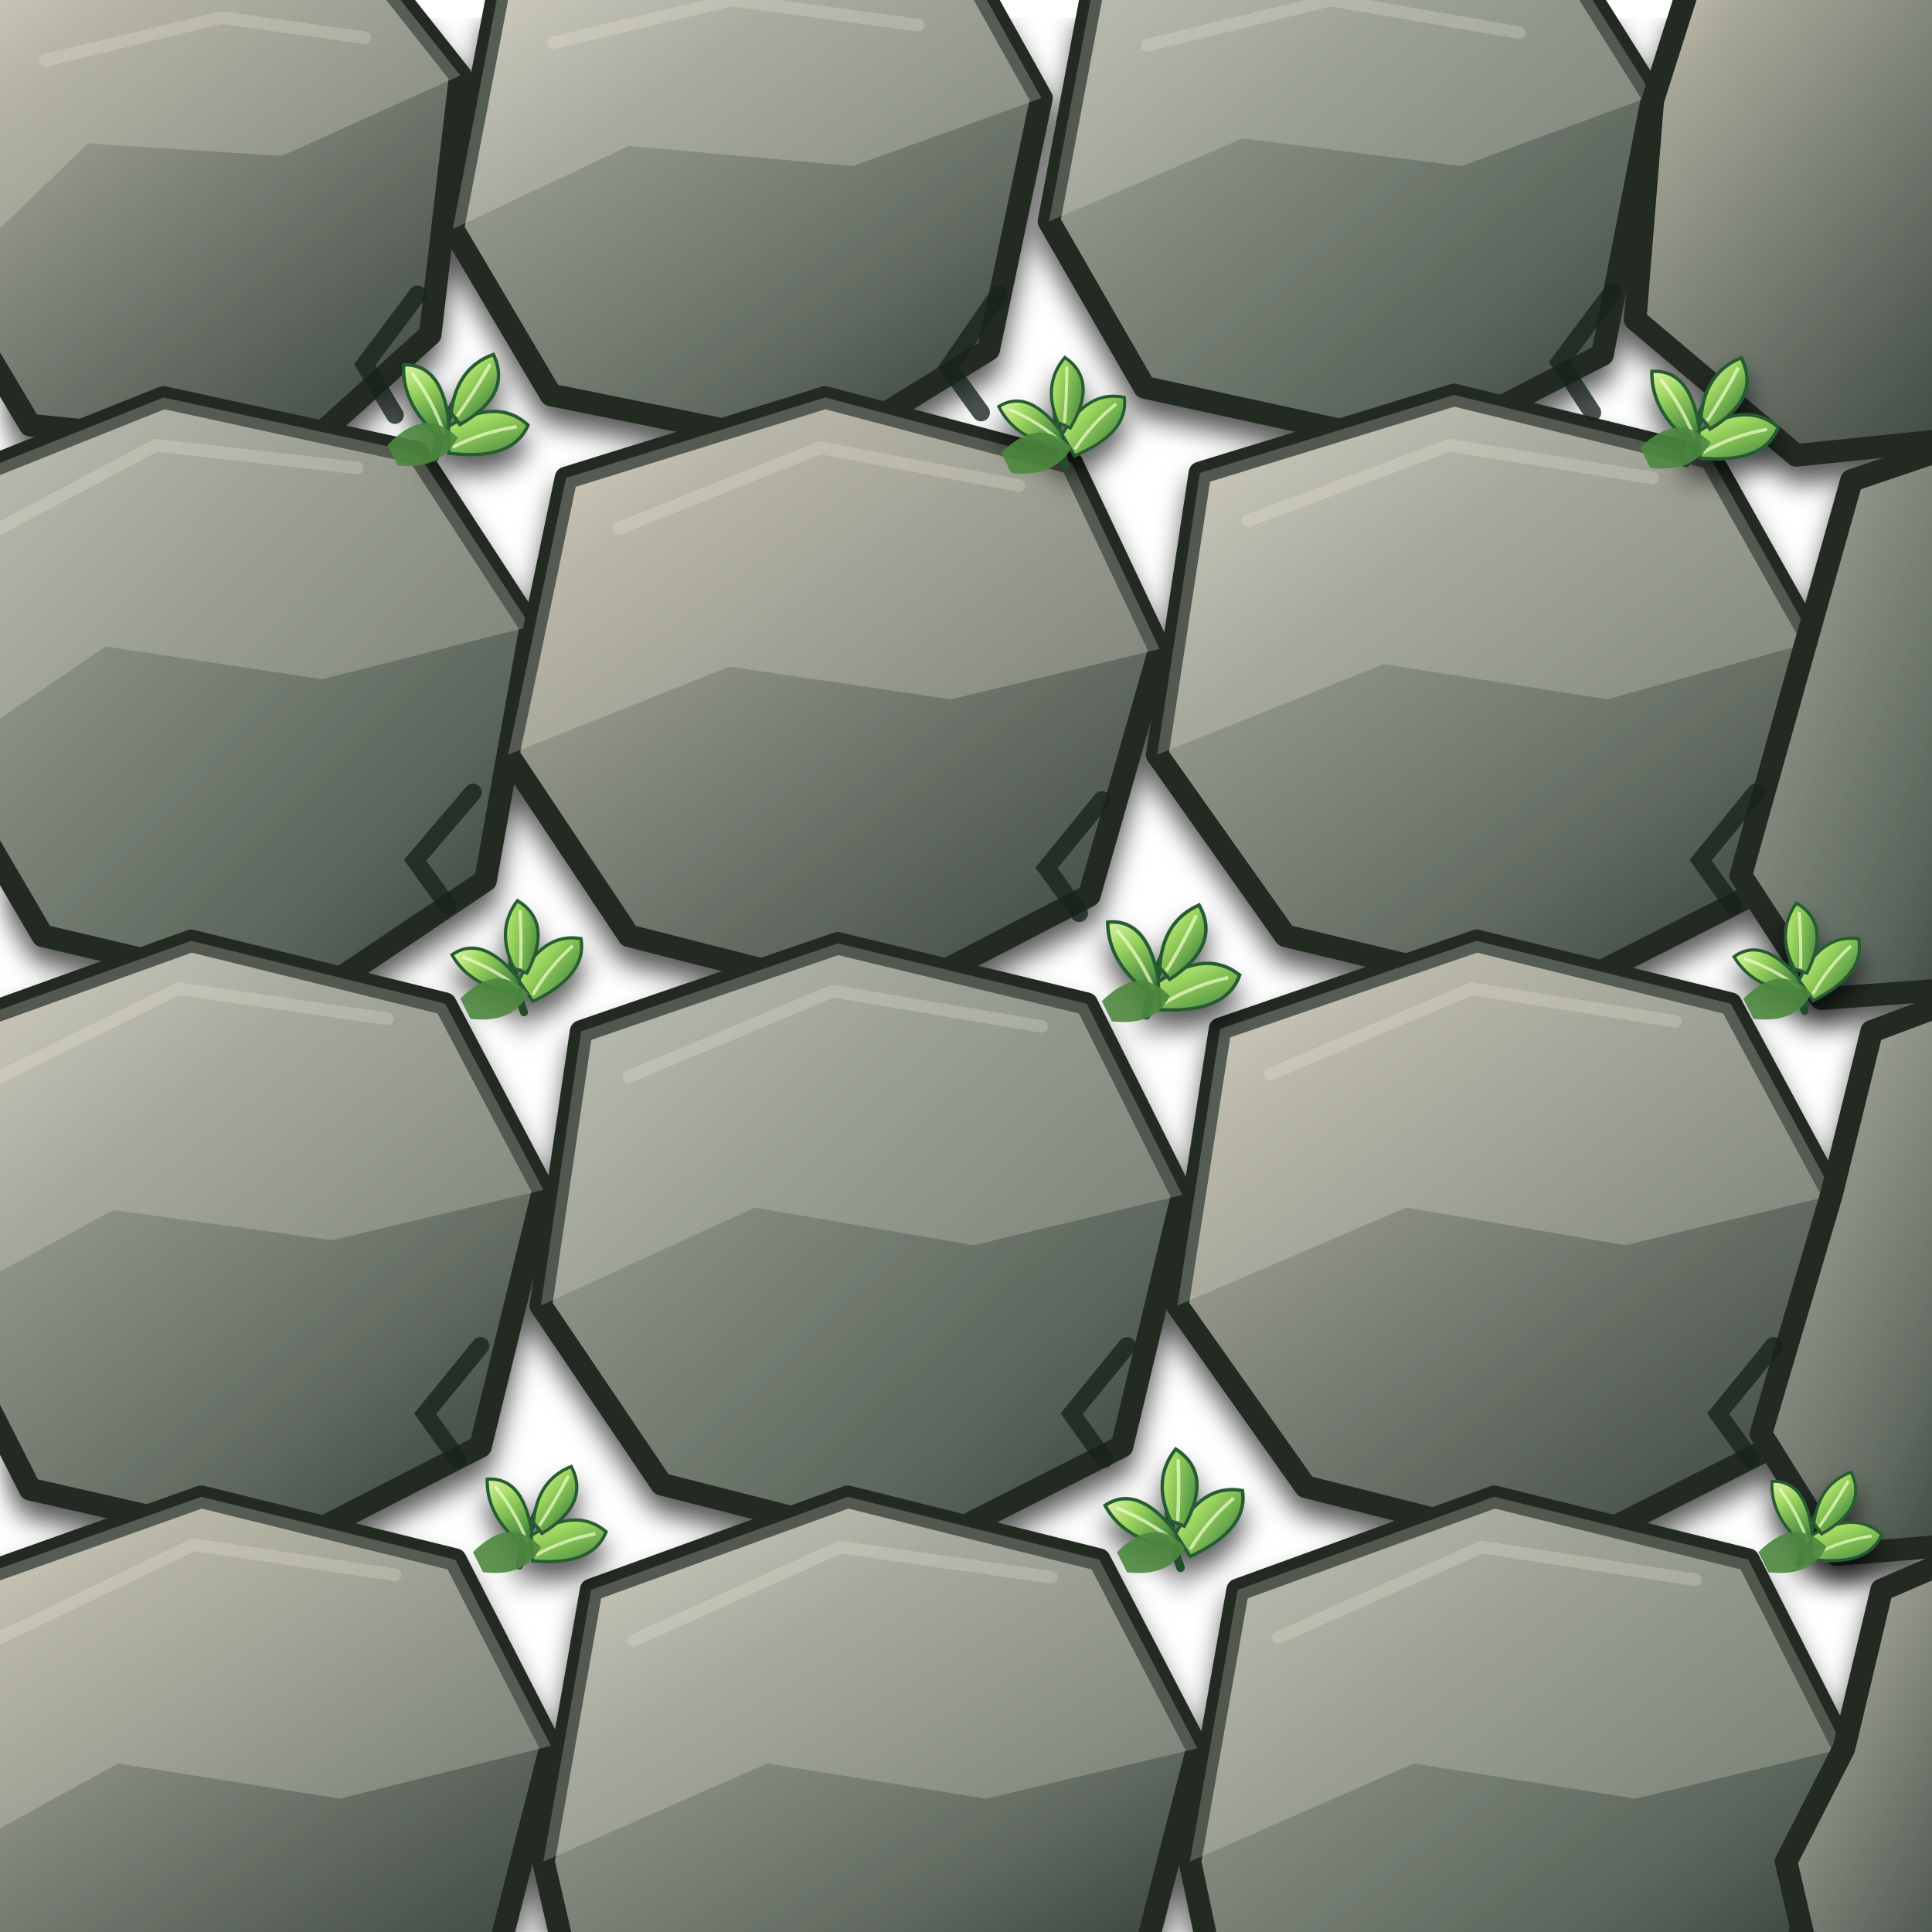
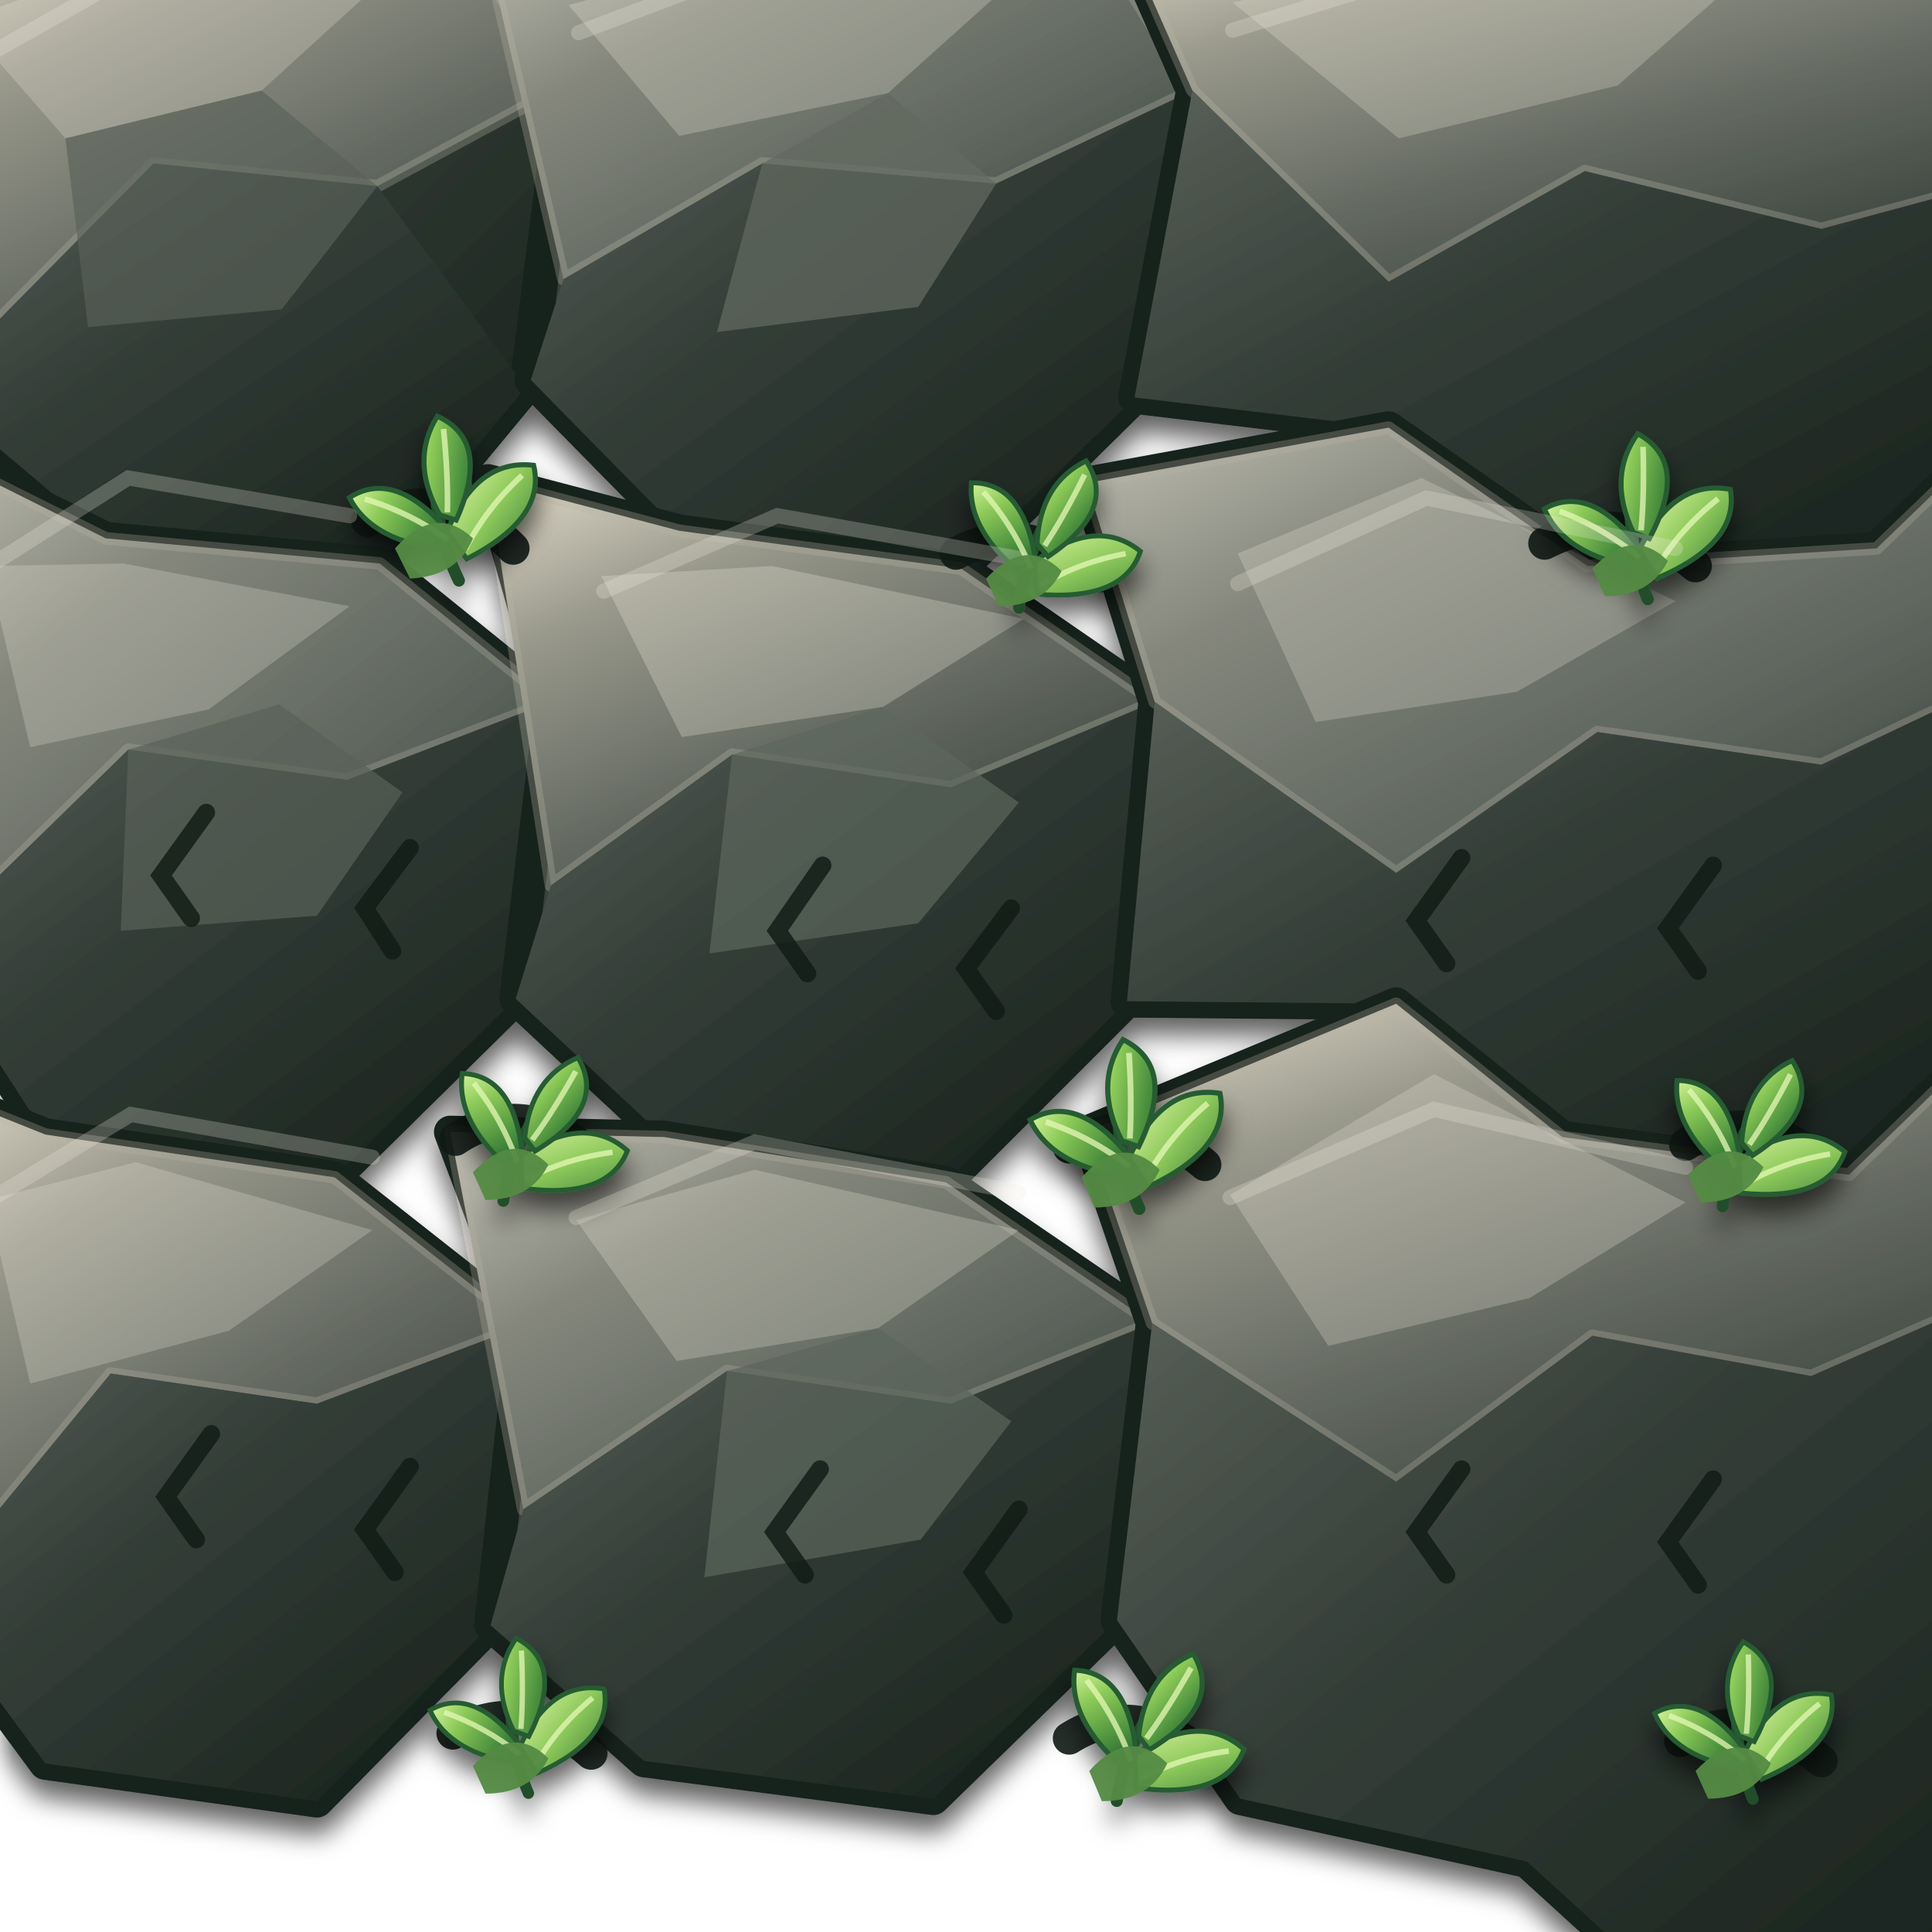
<svg xmlns="http://www.w3.org/2000/svg" width="768" height="768" viewBox="0 0 768 768">
  <defs>
-     <linearGradient id="stoneA" x1="0" y1="0" x2=".8" y2="1">
-       <stop stop-color="#d5d1c2" />
-       <stop offset=".22" stop-color="#a6a697" />
-       <stop offset=".62" stop-color="#70776d" />
-       <stop offset="1" stop-color="#424d45" />
+     <linearGradient id="top1" x1=".15" y1="0" x2=".85" y2="1">
+       <stop stop-color="#d0cbbb" />
+       <stop offset=".22" stop-color="#99998c" />
+       <stop offset=".58" stop-color="#666b62" />
+       <stop offset="1" stop-color="#343e38" />
    </linearGradient>
-     <linearGradient id="stoneB" x1=".1" y1="0" x2=".9" y2="1">
-       <stop stop-color="#c7c5b8" />
-       <stop offset=".3" stop-color="#92968a" />
-       <stop offset=".72" stop-color="#626b61" />
-       <stop offset="1" stop-color="#354139" />
+     <linearGradient id="top2" x1="0" y1="0" x2="1" y2="1">
+       <stop stop-color="#c1c0b4" />
+       <stop offset=".3" stop-color="#85877c" />
+       <stop offset=".7" stop-color="#5a625a" />
+       <stop offset="1" stop-color="#303a34" />
    </linearGradient>
-     <linearGradient id="stoneC" x1="0" y1="0" x2="1" y2="1">
-       <stop stop-color="#b8b9ad" />
-       <stop offset=".35" stop-color="#858c80" />
-       <stop offset=".75" stop-color="#59645a" />
-       <stop offset="1" stop-color="#303c34" />
+     <linearGradient id="side" x1="0" y1="0" x2="1" y2="1">
+       <stop stop-color="#596159" />
+       <stop offset=".4" stop-color="#343e38" />
+       <stop offset="1" stop-color="#151f1a" />
    </linearGradient>
    <linearGradient id="leaf" x1="0" y1="0" x2="1" y2="1">
-       <stop stop-color="#e0f6a8" />
-       <stop offset=".35" stop-color="#9bd45e" />
-       <stop offset=".75" stop-color="#579746" />
-       <stop offset="1" stop-color="#285b35" />
+       <stop stop-color="#d3f49a" />
+       <stop offset=".3" stop-color="#8bc957" />
+       <stop offset=".72" stop-color="#43883b" />
+       <stop offset="1" stop-color="#20512e" />
    </linearGradient>
-     <filter id="shadow" x="-15%" y="-15%" width="130%" height="145%">
+     <linearGradient id="leafLight" x1="0" y1="0" x2="1" y2="1">
+       <stop stop-color="#e0f5a4" />
+       <stop offset=".5" stop-color="#8dc95b" />
+       <stop offset="1" stop-color="#3b7938" />
+     </linearGradient>
+     <filter id="rockShadow" x="-12%" y="-12%" width="124%" height="135%">
      <feGaussianBlur in="SourceAlpha" stdDeviation="5" />
      <feOffset dy="7" />
      <feComponentTransfer>
-         <feFuncA type="linear" slope=".65" />
+         <feFuncA type="linear" slope=".62" />
      </feComponentTransfer>
      <feMerge>
        <feMergeNode />
        <feMergeNode in="SourceGraphic" />
      </feMerge>
    </filter>
    <g id="sprout">
-       <path d="M0 20Q-2 2 2-17" fill="none" stroke="#244d2c" stroke-width="5" stroke-linecap="round" />
-       <path d="M0 8Q-28-3-34-26Q-12-34 3 1Z" fill="url(#leaf)" stroke="#285b32" stroke-width="2" />
-       <path d="M2 0Q24-25 46-15Q44 8 7 15Z" fill="url(#leaf)" stroke="#285b32" stroke-width="2" />
-       <path d="M1-8Q-4-34 14-48Q32-29 8-3Z" fill="url(#leaf)" stroke="#285b32" stroke-width="2" />
-       <path d="M-28-23Q-12-12 1 5M40-12Q22-3 8 11M14-42Q10-23 5-7" fill="none" stroke="#efffc9" stroke-width="2" opacity=".7" />
+       <path d="M0 26Q-3 5 2-17" fill="none" stroke="#244d2c" stroke-width="6" stroke-linecap="round" />
+       <path d="M0 10Q-35-5-39-30Q-13-37 3 2Z" fill="url(#leaf)" stroke="#285b32" stroke-width="2.5" />
+       <path d="M2 1Q27-29 53-17Q51 10 7 17Z" fill="url(#leafLight)" stroke="#285b32" stroke-width="2.5" />
+       <path d="M1-8Q-5-38 15-55Q37-35 8-3Z" fill="url(#leaf)" stroke="#285b32" stroke-width="2.5" />
+       <path d="M-32-27Q-13-14 1 5M46-14Q24-4 8 12M16-48Q11-25 5-8" fill="none" stroke="#e4f8b5" stroke-width="2.8" opacity=".75" />
    </g>
  </defs>
-   <g filter="url(#shadow)" stroke="#202b24" stroke-width="9" stroke-linejoin="round">
-     <g>
-       <path d="M-24-20L145-18 183 30 171 133 119 180 12 169-22 112Z" fill="url(#stoneA)" />
-       <path d="M-24-20L145-18 183 30 112 62 35 57-22 112Z" fill="#e1ddcf" opacity=".28" stroke="none" />
-       <path d="M202-24L380-22 414 39 393 139 328 179 219 157 180 91Z" fill="url(#stoneB)" />
-       <path d="M202-24L380-22 414 39 339 66 250 58 180 91Z" fill="#f0ecde" opacity=".25" stroke="none" />
-       <path d="M438-24L618-24 657 38 637 141 565 178 455 154 417 88Z" fill="url(#stoneC)" />
-       <path d="M438-24L618-24 657 38 581 66 494 55 417 88Z" fill="#e9e5d7" opacity=".25" stroke="none" />
-       <path d="M676-20L792-20 792 173 714 181 650 127 657 40Z" fill="url(#stoneA)" />
+   <g filter="url(#rockShadow)" stroke="#17221c" stroke-width="13" stroke-linejoin="round">
+     <path d="M-35-30L180-28L224 34L209 154L151 224L42 214L-28 155Z" fill="url(#side)" />
+     <path d="M-35-30L180-28L224 34L150 74L61 65L-28 155Z" fill="url(#top1)" stroke="#b9b5a6" stroke-opacity=".3" stroke-width="5" />
+     <path d="M-15 8L55-17L160-15L104 36L26 55Z" fill="#eee9dc" opacity=".25" stroke="none" />
+     <path d="M-28 155L61 65L150 74L209 154L151 224L42 214Z" fill="url(#side)" stroke="none" />
+     <path d="M26 55L104 36L150 74L112 123L35 130Z" fill="#596159" opacity=".65" stroke="none" />
+     <path d="M190-35L433-30L474 36L451 158L382 226L270 211L211 151L224 34Z" fill="url(#side)" />
+     <path d="M190-35L433-30L474 36L396 73L303 65L224 111Z" fill="url(#top2)" stroke="#b9b5a6" stroke-opacity=".3" stroke-width="5" />
+     <path d="M226 2L307-20L412-16L353 37L270 54Z" fill="#f0ebdc" opacity=".26" stroke="none" />
+     <path d="M224 111L303 65L396 73L474 36L451 158L382 226L270 211L211 151Z" fill="url(#side)" stroke="none" />
+     <path d="M303 65L353 37L396 73L365 122L285 132Z" fill="#626a60" opacity=".72" stroke="none" />
+     <path d="M444-32L802-30L802 164L746 218L631 225L552 170L451 158L474 36Z" fill="url(#side)" />
+     <path d="M444-32L802-30L802 70L724 91L630 68L552 112L474 36Z" fill="url(#top1)" stroke="#b9b5a6" stroke-opacity=".3" stroke-width="5" />
+     <path d="M490 1L579-20L700-16L643 34L556 55Z" fill="#f0ebdc" opacity=".25" stroke="none" />
+     <path d="M474 36L552 112L630 68L724 91L802 70L802 164L746 218L631 225L552 170L451 158Z" fill="url(#side)" stroke="none" />
+     <path d="M-32 177L42 214L151 224L219 279L205 397L133 468L18 451L-30 377Z" fill="url(#side)" />
+     <path d="M-32 177L42 214L151 224L219 279L138 310L51 298L-30 377Z" fill="url(#top2)" stroke="#b9b5a6" stroke-opacity=".28" stroke-width="5" />
+     <path d="M-5 225L49 224L139 241L83 282L12 297Z" fill="#eee9dc" opacity=".24" stroke="none" />
+     <path d="M-30 377L51 298L138 310L219 279L205 397L133 468L18 451Z" fill="url(#side)" stroke="none" />
+     <path d="M51 298L111 280L160 315L126 364L48 370Z" fill="#586158" opacity=".7" stroke="none" />
+     <path d="M194 191L270 211L382 226L459 279L448 398L376 470L264 452L205 397L219 279Z" fill="url(#side)" />
+     <path d="M194 191L270 211L382 226L459 279L378 313L291 300L219 352Z" fill="url(#top1)" stroke="#b9b5a6" stroke-opacity=".3" stroke-width="5" />
+     <path d="M239 229L307 225L407 246L351 281L271 293Z" fill="#f0ebdc" opacity=".27" stroke="none" />
+     <path d="M219 352L291 300L378 313L459 279L448 398L376 470L264 452L205 397Z" fill="url(#side)" stroke="none" />
+     <path d="M291 300L351 281L405 319L365 367L282 379Z" fill="#5d665c" opacity=".7" stroke="none" />
+     <path d="M432 192L552 170L631 225L746 218L802 164L802 402L735 467L621 452L555 399L448 398L459 279Z" fill="url(#side)" />
+     <path d="M432 192L552 170L631 225L746 218L802 164L802 267L724 304L635 291L555 347L459 279Z" fill="url(#top2)" stroke="#b9b5a6" stroke-opacity=".28" stroke-width="5" />
+     <path d="M492 220L565 190L666 239L603 275L523 287Z" fill="#f0ebdc" opacity=".24" stroke="none" />
+     <path d="M459 279L555 347L635 291L724 304L802 267L802 402L735 467L621 452L555 399L448 398Z" fill="url(#side)" stroke="none" />
+     <path d="M-32 431L18 451L133 468L208 527L195 646L126 716L18 701L-30 636Z" fill="url(#side)" />
+     <path d="M-32 431L18 451L133 468L208 527L126 558L44 546L-30 636Z" fill="url(#top1)" stroke="#b9b5a6" stroke-opacity=".28" stroke-width="5" />
+     <path d="M-5 477L54 462L148 489L91 529L12 550Z" fill="#eee9dc" opacity=".24" stroke="none" />
+     <path d="M-30 636L44 546L126 558L208 527L195 646L126 716L18 701Z" fill="url(#side)" stroke="none" />
+     <path d="M179 450L264 452L376 470L458 526L444 644L371 715L256 700L195 646L208 527Z" fill="url(#side)" />
+     <path d="M179 450L264 452L376 470L458 526L378 558L289 545L208 600Z" fill="url(#top2)" stroke="#b9b5a6" stroke-opacity=".28" stroke-width="5" />
+     <path d="M229 485L300 465L405 489L349 528L269 541Z" fill="#f0ebdc" opacity=".25" stroke="none" />
+     <path d="M208 600L289 545L378 558L458 526L444 644L371 715L256 700L195 646Z" fill="url(#side)" stroke="none" />
+     <path d="M289 545L349 528L402 565L366 612L280 627Z" fill="#5b655b" opacity=".72" stroke="none" />
+     <path d="M432 450L555 399L621 452L735 467L802 402L802 802L675 802L607 740L493 715L444 644L458 526Z" fill="url(#side)" />
+     <path d="M432 450L555 399L621 452L735 467L802 402L802 511L720 547L633 531L555 589L458 526Z" fill="url(#top1)" stroke="#b9b5a6" stroke-opacity=".28" stroke-width="5" />
+     <path d="M489 475L570 427L670 478L608 516L528 535Z" fill="#eee9dc" opacity=".25" stroke="none" />
+     <path d="M458 526L555 589L633 531L720 547L802 511L802 802L675 802L607 740L493 715L444 644Z" fill="url(#side)" stroke="none" />
+   </g>
+   <g fill="none" stroke="#101a14" stroke-width="13" stroke-linecap="round" opacity=".9">
+     <path d="M146 207Q177 190 204 218M380 220Q407 205 437 229M614 216Q645 200 674 225" />
+     <path d="M181 453Q208 435 235 459M425 456Q451 439 479 463M670 455Q696 438 724 462" />
+     <path d="M180 689Q208 673 235 697M425 691Q452 674 480 699M668 692Q695 676 724 700" />
+   </g>
+   <g filter="url(#rockShadow)">
+     <use href="#sprout" transform="translate(176 211) rotate(-18) scale(.8)" />
+     <use href="#sprout" transform="translate(410 222) rotate(14) scale(.78)" />
+     <use href="#sprout" transform="translate(650 218) rotate(-14) scale(.8)" />
+     <use href="#sprout" transform="translate(206 458) rotate(17) scale(.78)" />
+     <use href="#sprout" transform="translate(447 460) rotate(-16) scale(.82)" />
+     <use href="#sprout" transform="translate(690 460) rotate(15) scale(.78)" />
+     <use href="#sprout" transform="translate(205 694) rotate(-15) scale(.75)" />
+     <use href="#sprout" transform="translate(450 696) rotate(17) scale(.8)" />
+     <use href="#sprout" transform="translate(692 696) rotate(-14) scale(.76)" />
+   </g>
+   <g fill="none" stroke-linecap="round">
+     <g stroke="#101b15" stroke-width="7" opacity=".82">
+       <path d="M82 323l-18 25 12 17M163 337l-18 24 11 17M327 344l-18 26 12 17M402 361l-18 24 12 17M581 341l-18 25 12 17M681 344l-18 25 12 17" />
+       <path d="M84 570l-18 25 12 17M163 583l-18 25 12 17M326 584l-18 25 12 17M405 600l-18 25 12 17M581 584l-18 25 12 17M681 588l-18 25 12 17" />
    </g>
-     <g>
-       <path d="M-25 194L65 158 166 180 211 249 193 350 123 397 17 372-24 302Z" fill="url(#stoneC)" />
-       <path d="M-25 194L65 158 166 180 211 249 128 270 42 257-24 302Z" fill="#e6e1d3" opacity=".26" stroke="none" />
-       <path d="M225 190L328 158 426 184 461 258 433 356 352 398 250 372 202 300Z" fill="url(#stoneA)" />
-       <path d="M225 190L328 158 426 184 461 258 378 278 290 265 202 300Z" fill="#eee9dc" opacity=".25" stroke="none" />
-       <path d="M477 188L578 157 680 182 721 255 696 356 615 397 511 372 460 300Z" fill="url(#stoneB)" />
-       <path d="M477 188L578 157 680 182 721 255 639 278 550 264 460 300Z" fill="#e8e4d6" opacity=".25" stroke="none" />
-       <path d="M736 191L792 172 792 392 724 397 692 348 718 255Z" fill="url(#stoneC)" />
-     </g>
-     <g>
-       <path d="M-24 410L76 374 177 399 216 473 191 575 113 615 12 592-25 519Z" fill="url(#stoneB)" />
-       <path d="M-24 410L76 374 177 399 216 473 132 493 45 481-25 519Z" fill="#e9e5d7" opacity=".25" stroke="none" />
-       <path d="M231 410L333 375 432 399 470 475 446 575 365 616 263 590 215 519Z" fill="url(#stoneC)" />
-       <path d="M231 410L333 375 432 399 470 475 387 495 300 480 215 519Z" fill="#e5e1d3" opacity=".25" stroke="none" />
-       <path d="M485 409L587 374 688 399 729 475 703 576 622 617 519 591 468 519Z" fill="url(#stoneA)" />
-       <path d="M485 409L587 374 688 399 729 475 646 495 559 480 468 519Z" fill="#f0ecdf" opacity=".25" stroke="none" />
-       <path d="M744 410L792 392 792 613 730 618 700 570 728 475Z" fill="url(#stoneB)" />
-     </g>
-     <g>
-       <path d="M-24 632L80 595 181 620 219 694 194 792-24 792Z" fill="url(#stoneA)" />
-       <path d="M-24 632L80 595 181 620 219 694 135 715 47 701-24 740Z" fill="#eeeadd" opacity=".25" stroke="none" />
-       <path d="M235 632L337 595 437 620 476 695 451 792 228 792 216 740Z" fill="url(#stoneB)" />
-       <path d="M235 632L337 595 437 620 476 695 392 715 305 701 216 740Z" fill="#e9e5d7" opacity=".25" stroke="none" />
-       <path d="M492 632L594 595 695 620 733 695 710 792 484 792 473 740Z" fill="url(#stoneC)" />
-       <path d="M492 632L594 595 695 620 733 695 650 715 562 701 473 740Z" fill="#e7e3d5" opacity=".25" stroke="none" />
-       <path d="M748 632L792 613 792 792 722 792 710 740 733 695Z" fill="url(#stoneA)" />
+     <g stroke="#f1eddf" stroke-width="6" opacity=".25">
+       <path d="M-5 22L55-12 157-10M230 13L307-16 412-12M490 12L578-15 700-12" />
+       <path d="M-4 225L51 190 139 205M240 235L309 205 405 222M492 232L567 198 666 218" />
+       <path d="M-4 477L52 443 148 460M229 484L300 454 405 474M489 476L570 441 670 464" />
    </g>
  </g>
-   <g fill="none" stroke-linecap="round">
-     <g stroke="#f4f0e2" stroke-width="5" opacity=".22">
-       <path d="M18 24L88 7 145 15M220 17L291 0 365 10M456 18L529 0 604 13M-2 211L62 177 142 186M246 210L326 178 405 193M496 207L576 177 657 190M-2 429L71 393 154 405M250 428L331 394 414 408M505 427L585 393 666 406M-2 652L77 614 157 626M252 652L334 615 418 627M508 651L589 615 674 628" />
-     </g>
-     <g stroke="#17231c" stroke-width="7" opacity=".78">
-       <path d="M166 117l-21 28 12 20M397 117l-20 29 13 18M641 116l-21 28 13 20M188 315l-23 27 13 18M438 318l-22 27 13 18M698 315l-22 27 13 18M191 535l-22 27 13 18M448 535l-22 27 13 18M705 535l-22 27 13 18" />
-     </g>
-   </g>
-   <g filter="url(#shadow)">
-     <use href="#sprout" transform="translate(177 169) rotate(18) scale(.68)" />
-     <use href="#sprout" transform="translate(421 173) rotate(-12) scale(.62)" />
-     <use href="#sprout" transform="translate(674 171) rotate(16) scale(.68)" />
-     <use href="#sprout" transform="translate(205 390) rotate(-15) scale(.64)" />
-     <use href="#sprout" transform="translate(459 390) rotate(14) scale(.7)" />
-     <use href="#sprout" transform="translate(714 390) rotate(-16) scale(.62)" />
-     <use href="#sprout" transform="translate(210 610) rotate(16) scale(.64)" />
-     <use href="#sprout" transform="translate(466 610) rotate(-14) scale(.68)" />
-     <use href="#sprout" transform="translate(719 610) rotate(18) scale(.6)" />
-   </g>
-   <g fill="#4d873e" opacity=".9">
-     <path d="M154 177q15-16 28-3q-7 13-24 11zM398 180q15-15 28-2q-7 12-24 10zM652 178q15-15 28-2q-7 12-24 10z" />
-     <path d="M183 397q15-15 27-2q-6 12-23 10zM438 398q15-15 27-2q-6 12-23 10zM693 397q15-15 27-2q-6 12-23 10z" />
-     <path d="M188 617q15-15 27-2q-6 12-23 10zM444 617q15-15 27-2q-6 12-23 10zM699 617q15-15 27-2q-6 12-23 10z" />
+   <g fill="#548b43" opacity=".95">
+     <path d="M157 218q16-18 31-4q-6 15-25 16zM392 230q16-17 30-3q-7 14-25 14zM633 226q16-17 30-3q-7 14-25 14z" />
+     <path d="M188 466q16-17 30-3q-7 14-25 14zM430 468q16-18 31-3q-7 15-26 15zM671 467q16-17 30-3q-7 14-25 14z" />
+     <path d="M188 702q16-17 30-3q-7 14-25 14zM433 704q16-18 31-3q-7 15-26 15zM674 704q16-17 30-3q-7 14-25 14z" />
  </g>
</svg>
